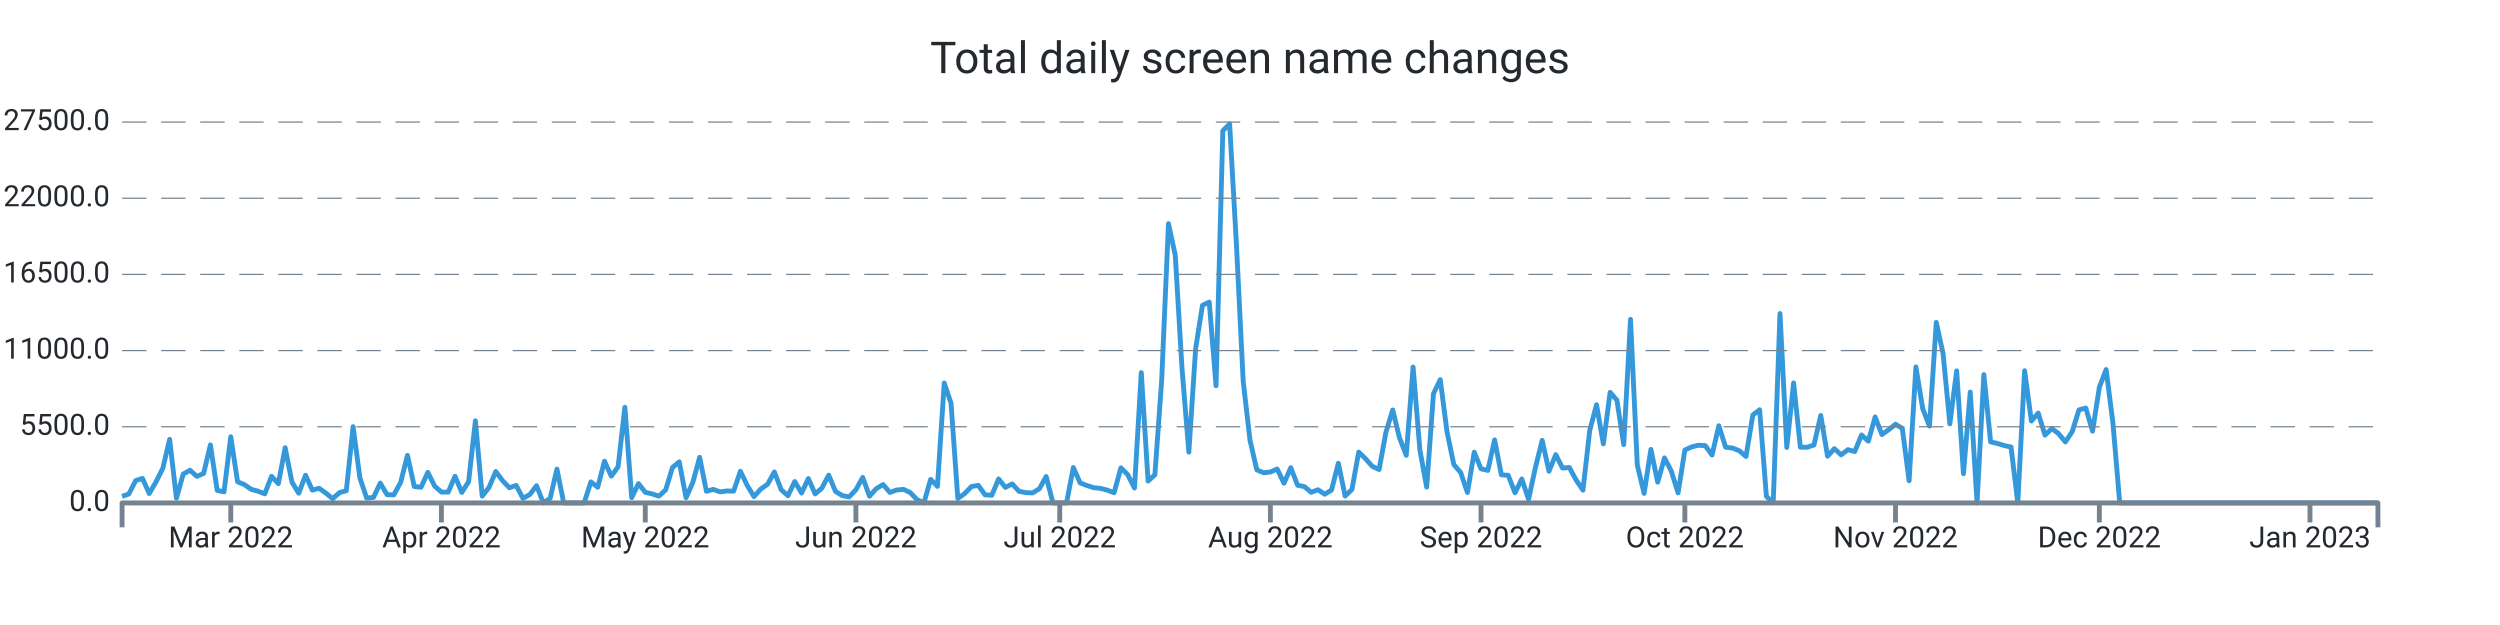
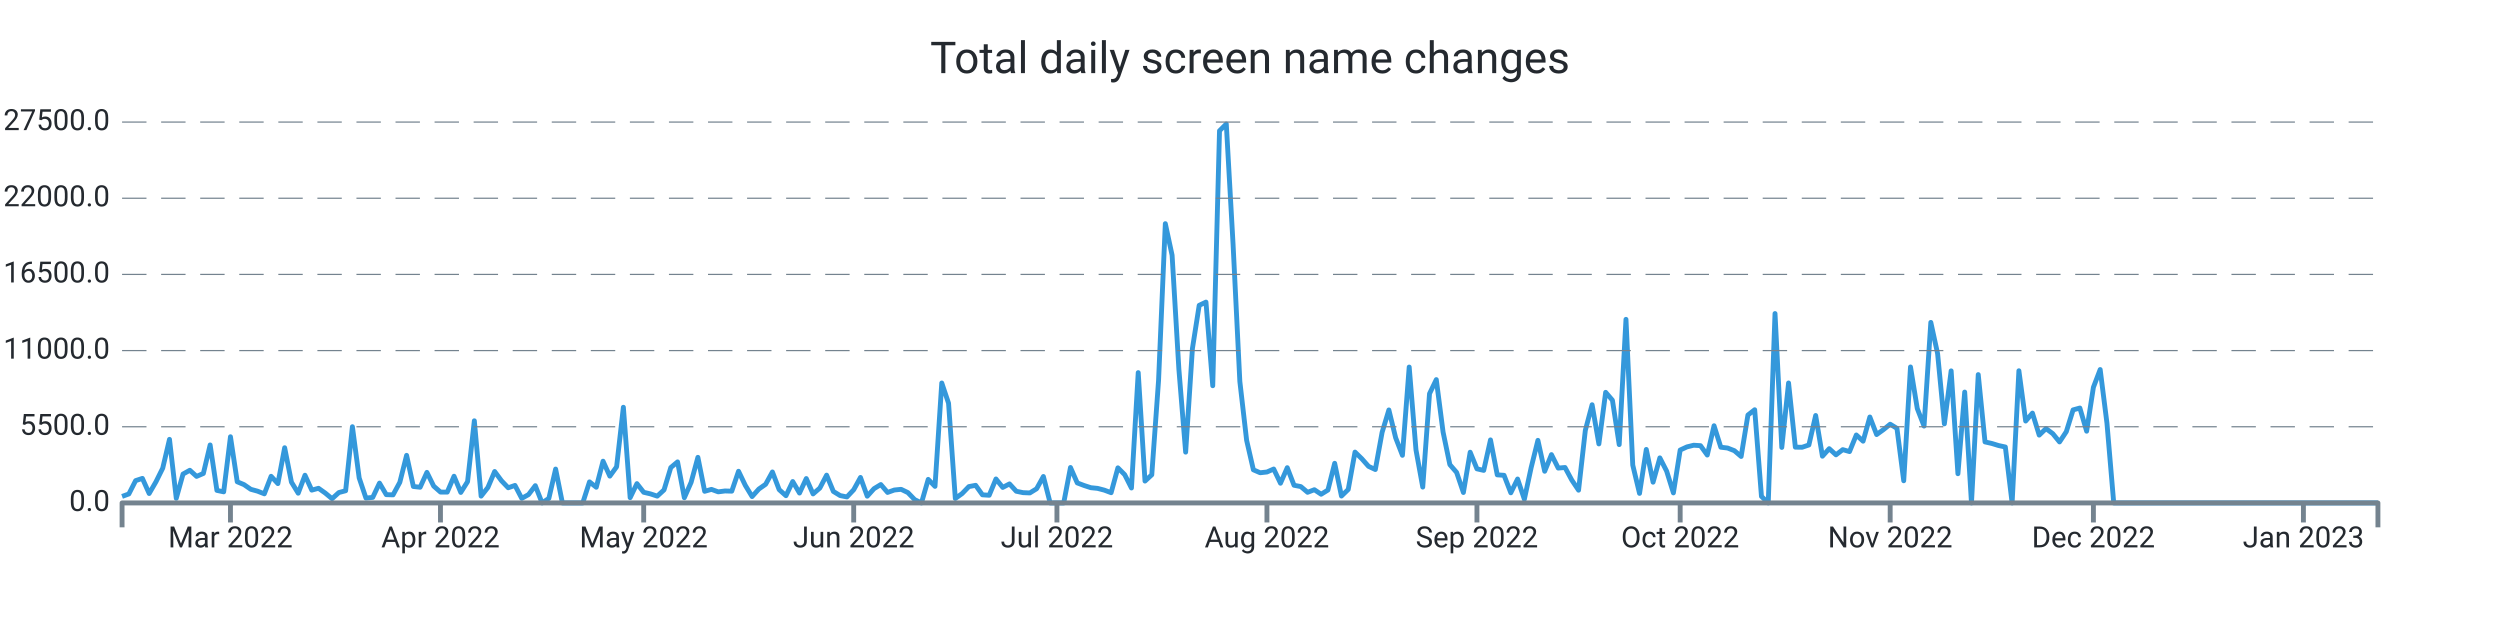
<svg xmlns="http://www.w3.org/2000/svg" width="1024.0" height="256.0" viewBox="0 0 1024.0 256.0" preserveAspectRatio="xMidYMid meet">
-   <path stroke="#3498db" stroke-linejoin="round" d="M 50.0 203.339 L 50 203.339L 52.783 202.33L 55.566 196.867L 58.349 195.948L 61.133 202.143L 63.916 197.355L 66.699 191.761L 69.482 179.962L 72.265 204.094L 75.048 194.172L 77.831 192.618L 80.614 195.125L 83.398 193.928L 86.181 182.248L 88.964 200.866L 91.747 201.456L 94.53 178.89L 97.313 197.338L 100.096 198.501L 102.88 200.418L 105.663 201.184L 108.446 202.267L 111.229 195.091L 114.012 198.081L 116.795 183.389L 119.578 197.474L 122.361 202.018L 125.145 194.66L 127.928 200.753L 130.711 200.004L 133.494 201.972L 136.277 204.275L 139.06 201.745L 141.843 201.014L 144.627 174.783L 147.41 195.761L 150.193 204.003L 152.976 203.731L 155.759 197.877L 158.542 202.608L 161.325 202.693L 164.108 197.559L 166.892 186.514L 169.675 199.266L 172.458 199.573L 175.241 193.48L 178.024 199.108L 180.807 201.547L 183.59 201.57L 186.373 195.069L 189.157 201.7L 191.94 197.287L 194.723 172.355L 197.506 203.209L 200.289 199.675L 203.072 193.129L 205.855 196.89L 208.639 199.788L 211.422 198.83L 214.205 204.134L 216.988 202.579L 219.771 198.926L 222.554 206L 225.337 204.128L 228.12 192.125L 230.904 206L 233.687 206L 236.47 206L 239.253 206L 242.036 197.372L 244.819 199.578L 247.602 188.902L 250.386 195.029L 253.169 191.206L 255.952 166.813L 258.735 203.839L 261.518 198.092L 264.301 201.643L 267.084 202.296L 269.867 203.22L 272.651 200.668L 275.434 191.512L 278.217 189.186L 281 203.867L 283.783 197.565L 286.566 187.325L 289.349 201.235L 292.133 200.446L 294.916 201.462L 297.699 201.099L 300.482 201.178L 303.265 193.026L 306.048 198.807L 308.831 203.391L 311.614 200.305L 314.398 198.359L 317.181 193.31L 319.964 200.566L 322.747 203.039L 325.53 197.23L 328.313 201.955L 331.096 196.016L 333.88 202.307L 336.663 199.913L 339.446 194.621L 342.229 201.292L 345.012 202.988L 347.795 203.544L 350.578 200.605L 353.361 195.562L 356.145 203.243L 358.928 200.157L 361.711 198.467L 364.494 201.7L 367.277 200.707L 370.06 200.429L 372.843 201.768L 375.627 204.644L 378.41 206L 381.193 196.356L 383.976 199.215L 386.759 156.874L 389.542 165.151L 392.325 204.173L 395.108 202.177L 397.892 199.312L 400.675 198.784L 403.458 202.676L 406.241 202.857L 409.024 196.186L 411.807 199.647L 414.59 198.206L 417.373 201.218L 420.157 201.791L 422.94 201.904L 425.723 200.197L 428.506 195.171L 431.289 206L 434.072 206L 436.855 206L 439.639 191.483L 442.422 197.797L 445.205 198.852L 447.988 199.76L 450.771 200.038L 453.554 200.764L 456.337 201.808L 459.12 191.631L 461.904 194.411L 464.687 199.885L 467.47 152.631L 470.253 197.048L 473.036 194.473L 475.819 155.904L 478.602 91.609L 481.386 104.538L 484.169 151.179L 486.952 185.198L 489.735 142.766L 492.518 125.067L 495.301 123.745L 498.084 157.997L 500.867 53.568L 503.651 50.789L 506.434 100.022L 509.217 156.245L 512 180.32L 514.783 192.437L 517.566 193.639L 520.349 193.333L 523.133 192.113L 525.916 197.933L 528.699 191.563L 531.482 198.767L 534.265 199.301L 537.048 201.649L 539.831 200.588L 542.614 202.438L 545.398 200.73L 548.181 189.77L 550.964 203.175L 553.747 200.486L 556.53 185.181L 559.313 187.887L 562.096 191.018L 564.88 192.317L 567.663 177.097L 570.446 167.913L 573.229 179.31L 576.012 186.497L 578.795 150.345L 581.578 184.273L 584.361 199.51L 587.145 161.248L 589.928 155.49L 592.711 176.961L 595.494 190.309L 598.277 193.509L 601.06 201.728L 603.843 185.226L 606.627 192.034L 609.41 192.669L 612.193 180.183L 614.976 194.501L 617.759 194.683L 620.542 201.853L 623.325 196.203L 626.108 204.491L 628.892 191.557L 631.675 180.365L 634.458 193.026L 637.241 186.208L 640.024 191.727L 642.807 191.483L 645.59 196.634L 648.373 200.781L 651.157 176.269L 653.94 165.78L 656.723 181.829L 659.506 160.698L 662.289 163.931L 665.072 182.106L 667.855 130.808L 670.639 190.496L 673.422 202.091L 676.205 184.092L 678.988 197.502L 681.771 187.541L 684.554 192.953L 687.337 201.887L 690.12 184.336L 692.904 183.048L 695.687 182.367L 698.47 182.543L 701.253 186.389L 704.036 174.386L 706.819 183.179L 709.602 183.513L 712.386 184.602L 715.169 186.968L 717.952 170.001L 720.735 167.834L 723.518 203.322L 726.301 206L 729.084 128.431L 731.867 183.264L 734.651 156.869L 737.434 183.156L 740.217 183.201L 743 182.26L 745.783 170.188L 748.566 186.866L 751.349 183.774L 754.133 186.299L 756.916 184.171L 759.699 184.966L 762.482 178.17L 765.265 180.705L 768.048 170.801L 770.831 177.994L 773.614 175.991L 776.398 173.756L 779.181 175.458L 781.964 196.918L 784.747 150.305L 787.53 167.34L 790.313 174.522L 793.096 132.056L 795.88 144.831L 798.663 173.609L 801.446 151.911L 804.229 194.036L 807.012 160.595L 809.795 206L 812.578 153.437L 815.361 181.012L 818.145 181.641L 820.928 182.492L 823.711 183.088L 826.494 206L 829.277 151.865L 832.06 172.457L 834.843 169.207L 837.627 178.221L 840.41 175.543L 843.193 177.614L 845.976 181.017L 848.759 176.808L 851.542 167.896L 854.325 167.125L 857.108 176.621L 859.892 158.633L 862.675 151.36L 865.458 173.353L 868.241 206L 871.024 206L 873.807 206L 876.59 206L 879.373 206L 882.157 206L 884.94 206L 887.723 206L 890.506 206L 893.289 206L 896.072 206L 898.855 206L 901.639 206L 904.422 206L 907.205 206L 909.988 206L 912.771 206L 915.554 206L 918.337 206L 921.12 206L 923.904 206L 926.687 206L 929.47 206L 932.253 206L 935.036 206L 937.819 206L 940.602 206L 943.386 206L 946.169 206L 948.952 206L 951.735 206L 954.518 206L 957.301 206L 960.084 206L 962.867 206L 965.651 206L 968.434 206L 971.217 206L 974 206" stroke-width="2.0" fill="none" />
+   <path stroke="#3498db" stroke-linejoin="round" d="M 50.0 203.339 L 50 203.339L 52.775 202.33L 55.55 196.867L 58.324 195.948L 61.099 202.143L 63.874 197.355L 66.649 191.761L 69.423 179.962L 72.198 204.094L 74.973 194.172L 77.748 192.618L 80.523 195.125L 83.297 193.928L 86.072 182.248L 88.847 200.866L 91.622 201.456L 94.396 178.89L 97.171 197.338L 99.946 198.501L 102.721 200.418L 105.495 201.184L 108.27 202.267L 111.045 195.091L 113.82 198.081L 116.595 183.389L 119.369 197.474L 122.144 202.018L 124.919 194.66L 127.694 200.753L 130.468 200.004L 133.243 201.972L 136.018 204.275L 138.793 201.745L 141.568 201.014L 144.342 174.783L 147.117 195.761L 149.892 204.003L 152.667 203.731L 155.441 197.877L 158.216 202.608L 160.991 202.693L 163.766 197.559L 166.541 186.514L 169.315 199.266L 172.09 199.573L 174.865 193.48L 177.64 199.108L 180.414 201.547L 183.189 201.57L 185.964 195.069L 188.739 201.7L 191.514 197.287L 194.288 172.355L 197.063 203.209L 199.838 199.675L 202.613 193.129L 205.387 196.89L 208.162 199.788L 210.937 198.83L 213.712 204.134L 216.486 202.579L 219.261 198.926L 222.036 206L 224.811 204.128L 227.586 192.125L 230.36 206L 233.135 206L 235.91 206L 238.685 206L 241.459 197.372L 244.234 199.578L 247.009 188.902L 249.784 195.029L 252.559 191.206L 255.333 166.813L 258.108 203.839L 260.883 198.092L 263.658 201.643L 266.432 202.296L 269.207 203.22L 271.982 200.668L 274.757 191.512L 277.532 189.186L 280.306 203.867L 283.081 197.565L 285.856 187.325L 288.631 201.235L 291.405 200.446L 294.18 201.462L 296.955 201.099L 299.73 201.178L 302.505 193.026L 305.279 198.807L 308.054 203.391L 310.829 200.305L 313.604 198.359L 316.378 193.31L 319.153 200.566L 321.928 203.039L 324.703 197.23L 327.477 201.955L 330.252 196.016L 333.027 202.307L 335.802 199.913L 338.577 194.621L 341.351 201.292L 344.126 202.988L 346.901 203.544L 349.676 200.605L 352.45 195.562L 355.225 203.243L 358 200.157L 360.775 198.467L 363.55 201.7L 366.324 200.707L 369.099 200.429L 371.874 201.768L 374.649 204.644L 377.423 206L 380.198 196.356L 382.973 199.215L 385.748 156.874L 388.523 165.151L 391.297 204.173L 394.072 202.177L 396.847 199.312L 399.622 198.784L 402.396 202.676L 405.171 202.857L 407.946 196.186L 410.721 199.647L 413.495 198.206L 416.27 201.218L 419.045 201.791L 421.82 201.904L 424.595 200.197L 427.369 195.171L 430.144 206L 432.919 206L 435.694 206L 438.468 191.483L 441.243 197.797L 444.018 198.852L 446.793 199.76L 449.568 200.038L 452.342 200.764L 455.117 201.808L 457.892 191.631L 460.667 194.411L 463.441 199.885L 466.216 152.631L 468.991 197.048L 471.766 194.473L 474.541 155.904L 477.315 91.609L 480.09 104.538L 482.865 151.179L 485.64 185.198L 488.414 142.766L 491.189 125.067L 493.964 123.745L 496.739 157.997L 499.514 53.568L 502.288 50.789L 505.063 100.022L 507.838 156.245L 510.613 180.32L 513.387 192.437L 516.162 193.639L 518.937 193.333L 521.712 192.113L 524.486 197.933L 527.261 191.563L 530.036 198.767L 532.811 199.301L 535.586 201.649L 538.36 200.588L 541.135 202.438L 543.91 200.73L 546.685 189.77L 549.459 203.175L 552.234 200.486L 555.009 185.181L 557.784 187.887L 560.559 191.018L 563.333 192.317L 566.108 177.097L 568.883 167.913L 571.658 179.31L 574.432 186.497L 577.207 150.345L 579.982 184.273L 582.757 199.51L 585.532 161.248L 588.306 155.49L 591.081 176.961L 593.856 190.309L 596.631 193.509L 599.405 201.728L 602.18 185.226L 604.955 192.034L 607.73 192.669L 610.505 180.183L 613.279 194.501L 616.054 194.683L 618.829 201.853L 621.604 196.203L 624.378 204.491L 627.153 191.557L 629.928 180.365L 632.703 193.026L 635.477 186.208L 638.252 191.727L 641.027 191.483L 643.802 196.634L 646.577 200.781L 649.351 176.269L 652.126 165.78L 654.901 181.829L 657.676 160.698L 660.45 163.931L 663.225 182.106L 666 130.808L 668.775 190.496L 671.55 202.091L 674.324 184.092L 677.099 197.502L 679.874 187.541L 682.649 192.953L 685.423 201.887L 688.198 184.336L 690.973 183.048L 693.748 182.367L 696.523 182.543L 699.297 186.389L 702.072 174.386L 704.847 183.179L 707.622 183.513L 710.396 184.602L 713.171 186.968L 715.946 170.001L 718.721 167.834L 721.495 203.322L 724.27 206L 727.045 128.431L 729.82 183.264L 732.595 156.869L 735.369 183.156L 738.144 183.201L 740.919 182.26L 743.694 170.188L 746.468 186.866L 749.243 183.774L 752.018 186.299L 754.793 184.171L 757.568 184.966L 760.342 178.17L 763.117 180.705L 765.892 170.801L 768.667 177.994L 771.441 175.991L 774.216 173.756L 776.991 175.458L 779.766 196.918L 782.541 150.305L 785.315 167.34L 788.09 174.522L 790.865 132.056L 793.64 144.831L 796.414 173.609L 799.189 151.911L 801.964 194.036L 804.739 160.595L 807.514 206L 810.288 153.437L 813.063 181.012L 815.838 181.641L 818.613 182.492L 821.387 183.088L 824.162 206L 826.937 151.865L 829.712 172.457L 832.486 169.207L 835.261 178.221L 838.036 175.543L 840.811 177.614L 843.586 181.017L 846.36 176.808L 849.135 167.896L 851.91 167.125L 854.685 176.621L 857.459 158.633L 860.234 151.36L 863.009 173.353L 865.784 206L 868.559 206L 871.333 206L 874.108 206L 876.883 206L 879.658 206L 882.432 206L 885.207 206L 887.982 206L 890.757 206L 893.532 206L 896.306 206L 899.081 206L 901.856 206L 904.631 206L 907.405 206L 910.18 206L 912.955 206L 915.73 206L 918.505 206L 921.279 206L 924.054 206L 926.829 206L 929.604 206L 932.378 206L 935.153 206L 937.928 206L 940.703 206L 943.477 206L 946.252 206L 949.027 206L 951.802 206L 954.577 206L 957.351 206L 960.126 206L 962.901 206L 965.676 206L 968.45 206L 971.225 206L 974 206" stroke-width="2.0" fill="none" />
  <text x="45.0" font-family="-apple-system, system-ui, BlinkMacSystemFont, Roboto" y="50.0" dominant-baseline="middle" text-anchor="end" font-size="12" fill="#24292f">27500.0</text>
  <path stroke="#74838f" stroke-dasharray="10 6" stroke-width="0.5" d="M 50.0 50.0 L 974.0 50.0" />
  <text x="45.0" font-family="-apple-system, system-ui, BlinkMacSystemFont, Roboto" y="81.2" dominant-baseline="middle" text-anchor="end" font-size="12" fill="#24292f">22000.0</text>
  <path stroke="#74838f" stroke-dasharray="10 6" stroke-width="0.5" d="M 50.0 81.2 L 974.0 81.2" />
  <text x="45.0" font-family="-apple-system, system-ui, BlinkMacSystemFont, Roboto" y="112.4" dominant-baseline="middle" text-anchor="end" font-size="12" fill="#24292f">16500.0</text>
  <path stroke="#74838f" stroke-dasharray="10 6" stroke-width="0.5" d="M 50.0 112.4 L 974.0 112.4" />
  <text x="45.0" font-family="-apple-system, system-ui, BlinkMacSystemFont, Roboto" y="143.6" dominant-baseline="middle" text-anchor="end" font-size="12" fill="#24292f">11000.0</text>
  <path stroke="#74838f" stroke-dasharray="10 6" stroke-width="0.5" d="M 50.0 143.6 L 974.0 143.6" />
  <text x="45.0" font-family="-apple-system, system-ui, BlinkMacSystemFont, Roboto" y="174.8" dominant-baseline="middle" text-anchor="end" font-size="12" fill="#24292f">5500.0</text>
  <path stroke="#74838f" stroke-dasharray="10 6" stroke-width="0.5" d="M 50.0 174.8 L 974.0 174.8" />
  <text x="45.0" font-family="-apple-system, system-ui, BlinkMacSystemFont, Roboto" y="206.0" dominant-baseline="middle" text-anchor="end" font-size="12" fill="#24292f">0.0</text>
-   <path stroke="#74838f" stroke-width="2.0" d="M 94.53 206.0 L 94.53 214.0" />
-   <text x="94.53" font-family="-apple-system, system-ui, BlinkMacSystemFont, Roboto" y="216.0" dominant-baseline="hanging" text-anchor="middle" font-size="12" fill="#24292f">Mar 2022</text>
-   <path stroke="#74838f" stroke-width="2.0" d="M 180.807 206.0 L 180.807 214.0" />
-   <text x="180.807" font-family="-apple-system, system-ui, BlinkMacSystemFont, Roboto" y="216.0" dominant-baseline="hanging" text-anchor="middle" font-size="12" fill="#24292f">Apr 2022</text>
-   <path stroke="#74838f" stroke-width="2.0" d="M 264.301 206.0 L 264.301 214.0" />
-   <text x="264.301" font-family="-apple-system, system-ui, BlinkMacSystemFont, Roboto" y="216.0" dominant-baseline="hanging" text-anchor="middle" font-size="12" fill="#24292f">May 2022</text>
-   <path stroke="#74838f" stroke-width="2.0" d="M 350.578 206.0 L 350.578 214.0" />
-   <text x="350.578" font-family="-apple-system, system-ui, BlinkMacSystemFont, Roboto" y="216.0" dominant-baseline="hanging" text-anchor="middle" font-size="12" fill="#24292f">Jun 2022</text>
-   <path stroke="#74838f" stroke-width="2.0" d="M 434.072 206.0 L 434.072 214.0" />
-   <text x="434.072" font-family="-apple-system, system-ui, BlinkMacSystemFont, Roboto" y="216.0" dominant-baseline="hanging" text-anchor="middle" font-size="12" fill="#24292f">Jul 2022</text>
-   <path stroke="#74838f" stroke-width="2.0" d="M 520.349 206.0 L 520.349 214.0" />
-   <text x="520.349" font-family="-apple-system, system-ui, BlinkMacSystemFont, Roboto" y="216.0" dominant-baseline="hanging" text-anchor="middle" font-size="12" fill="#24292f">Aug 2022</text>
-   <path stroke="#74838f" stroke-width="2.0" d="M 606.627 206.0 L 606.627 214.0" />
-   <text x="606.627" font-family="-apple-system, system-ui, BlinkMacSystemFont, Roboto" y="216.0" dominant-baseline="hanging" text-anchor="middle" font-size="12" fill="#24292f">Sep 2022</text>
-   <path stroke="#74838f" stroke-width="2.0" d="M 690.12 206.0 L 690.12 214.0" />
-   <text x="690.12" font-family="-apple-system, system-ui, BlinkMacSystemFont, Roboto" y="216.0" dominant-baseline="hanging" text-anchor="middle" font-size="12" fill="#24292f">Oct 2022</text>
-   <path stroke="#74838f" stroke-width="2.0" d="M 776.398 206.0 L 776.398 214.0" />
-   <text x="776.398" font-family="-apple-system, system-ui, BlinkMacSystemFont, Roboto" y="216.0" dominant-baseline="hanging" text-anchor="middle" font-size="12" fill="#24292f">Nov 2022</text>
-   <path stroke="#74838f" stroke-width="2.0" d="M 859.892 206.0 L 859.892 214.0" />
-   <text x="859.892" font-family="-apple-system, system-ui, BlinkMacSystemFont, Roboto" y="216.0" dominant-baseline="hanging" text-anchor="middle" font-size="12" fill="#24292f">Dec 2022</text>
-   <path stroke="#74838f" stroke-width="2.0" d="M 946.169 206.0 L 946.169 214.0" />
-   <text x="946.169" font-family="-apple-system, system-ui, BlinkMacSystemFont, Roboto" y="216.0" dominant-baseline="hanging" text-anchor="middle" font-size="12" fill="#24292f">Jan 2023</text>
+   <path stroke="#74838f" stroke-width="2.0" d="M 94.396 206.0 L 94.396 214.0" />
+   <text x="94.396" font-family="-apple-system, system-ui, BlinkMacSystemFont, Roboto" y="216.0" dominant-baseline="hanging" text-anchor="middle" font-size="12" fill="#24292f">Mar 2022</text>
+   <path stroke="#74838f" stroke-width="2.0" d="M 180.414 206.0 L 180.414 214.0" />
+   <text x="180.414" font-family="-apple-system, system-ui, BlinkMacSystemFont, Roboto" y="216.0" dominant-baseline="hanging" text-anchor="middle" font-size="12" fill="#24292f">Apr 2022</text>
+   <path stroke="#74838f" stroke-width="2.0" d="M 263.658 206.0 L 263.658 214.0" />
+   <text x="263.658" font-family="-apple-system, system-ui, BlinkMacSystemFont, Roboto" y="216.0" dominant-baseline="hanging" text-anchor="middle" font-size="12" fill="#24292f">May 2022</text>
+   <path stroke="#74838f" stroke-width="2.0" d="M 349.676 206.0 L 349.676 214.0" />
+   <text x="349.676" font-family="-apple-system, system-ui, BlinkMacSystemFont, Roboto" y="216.0" dominant-baseline="hanging" text-anchor="middle" font-size="12" fill="#24292f">Jun 2022</text>
+   <path stroke="#74838f" stroke-width="2.0" d="M 432.919 206.0 L 432.919 214.0" />
+   <text x="432.919" font-family="-apple-system, system-ui, BlinkMacSystemFont, Roboto" y="216.0" dominant-baseline="hanging" text-anchor="middle" font-size="12" fill="#24292f">Jul 2022</text>
+   <path stroke="#74838f" stroke-width="2.0" d="M 518.937 206.0 L 518.937 214.0" />
+   <text x="518.937" font-family="-apple-system, system-ui, BlinkMacSystemFont, Roboto" y="216.0" dominant-baseline="hanging" text-anchor="middle" font-size="12" fill="#24292f">Aug 2022</text>
+   <path stroke="#74838f" stroke-width="2.0" d="M 604.955 206.0 L 604.955 214.0" />
+   <text x="604.955" font-family="-apple-system, system-ui, BlinkMacSystemFont, Roboto" y="216.0" dominant-baseline="hanging" text-anchor="middle" font-size="12" fill="#24292f">Sep 2022</text>
+   <path stroke="#74838f" stroke-width="2.0" d="M 688.198 206.0 L 688.198 214.0" />
+   <text x="688.198" font-family="-apple-system, system-ui, BlinkMacSystemFont, Roboto" y="216.0" dominant-baseline="hanging" text-anchor="middle" font-size="12" fill="#24292f">Oct 2022</text>
+   <path stroke="#74838f" stroke-width="2.0" d="M 774.216 206.0 L 774.216 214.0" />
+   <text x="774.216" font-family="-apple-system, system-ui, BlinkMacSystemFont, Roboto" y="216.0" dominant-baseline="hanging" text-anchor="middle" font-size="12" fill="#24292f">Nov 2022</text>
+   <path stroke="#74838f" stroke-width="2.0" d="M 857.459 206.0 L 857.459 214.0" />
+   <text x="857.459" font-family="-apple-system, system-ui, BlinkMacSystemFont, Roboto" y="216.0" dominant-baseline="hanging" text-anchor="middle" font-size="12" fill="#24292f">Dec 2022</text>
+   <path stroke="#74838f" stroke-width="2.0" d="M 943.477 206.0 L 943.477 214.0" />
+   <text x="943.477" font-family="-apple-system, system-ui, BlinkMacSystemFont, Roboto" y="216.0" dominant-baseline="hanging" text-anchor="middle" font-size="12" fill="#24292f">Jan 2023</text>
  <path stroke="#74838f" stroke-linejoin="round" stroke-width="2.0" d="M 50.0 216.0 L 50.0 206.0 L 974.0 206.0 L 974.0 216.0" fill="none" />
  <text x="512.0" y="25.0" font-family="-apple-system, system-ui, BlinkMacSystemFont, Roboto" dominant-baseline="middle" text-anchor="middle" font-size="18" fill="#24292f">Total daily screen name changes</text>
</svg>
